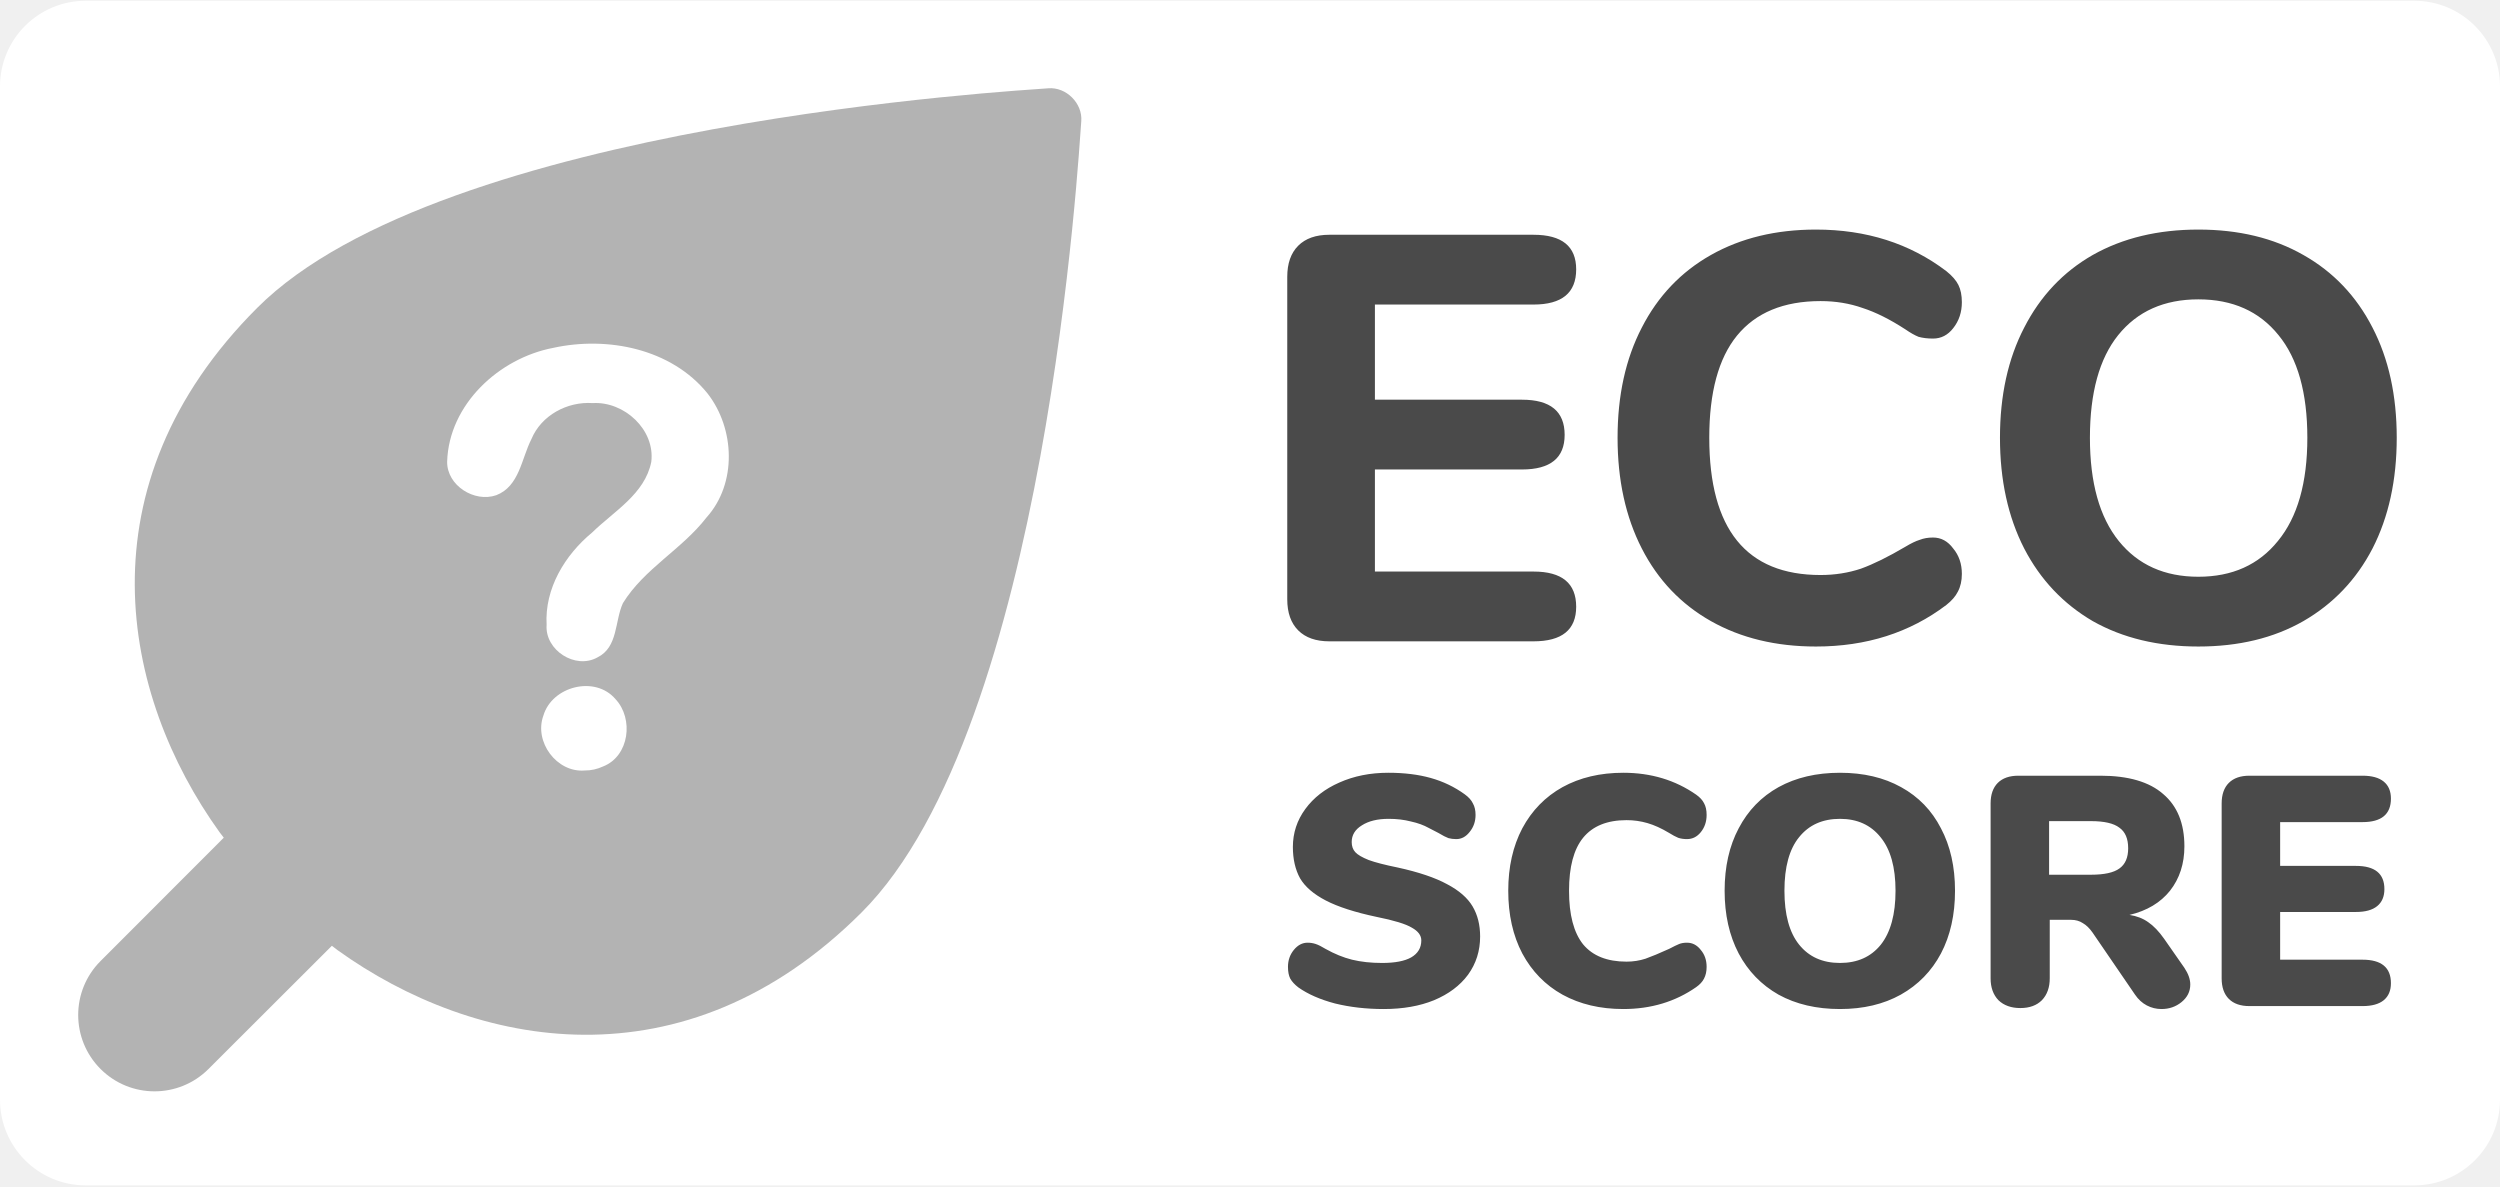
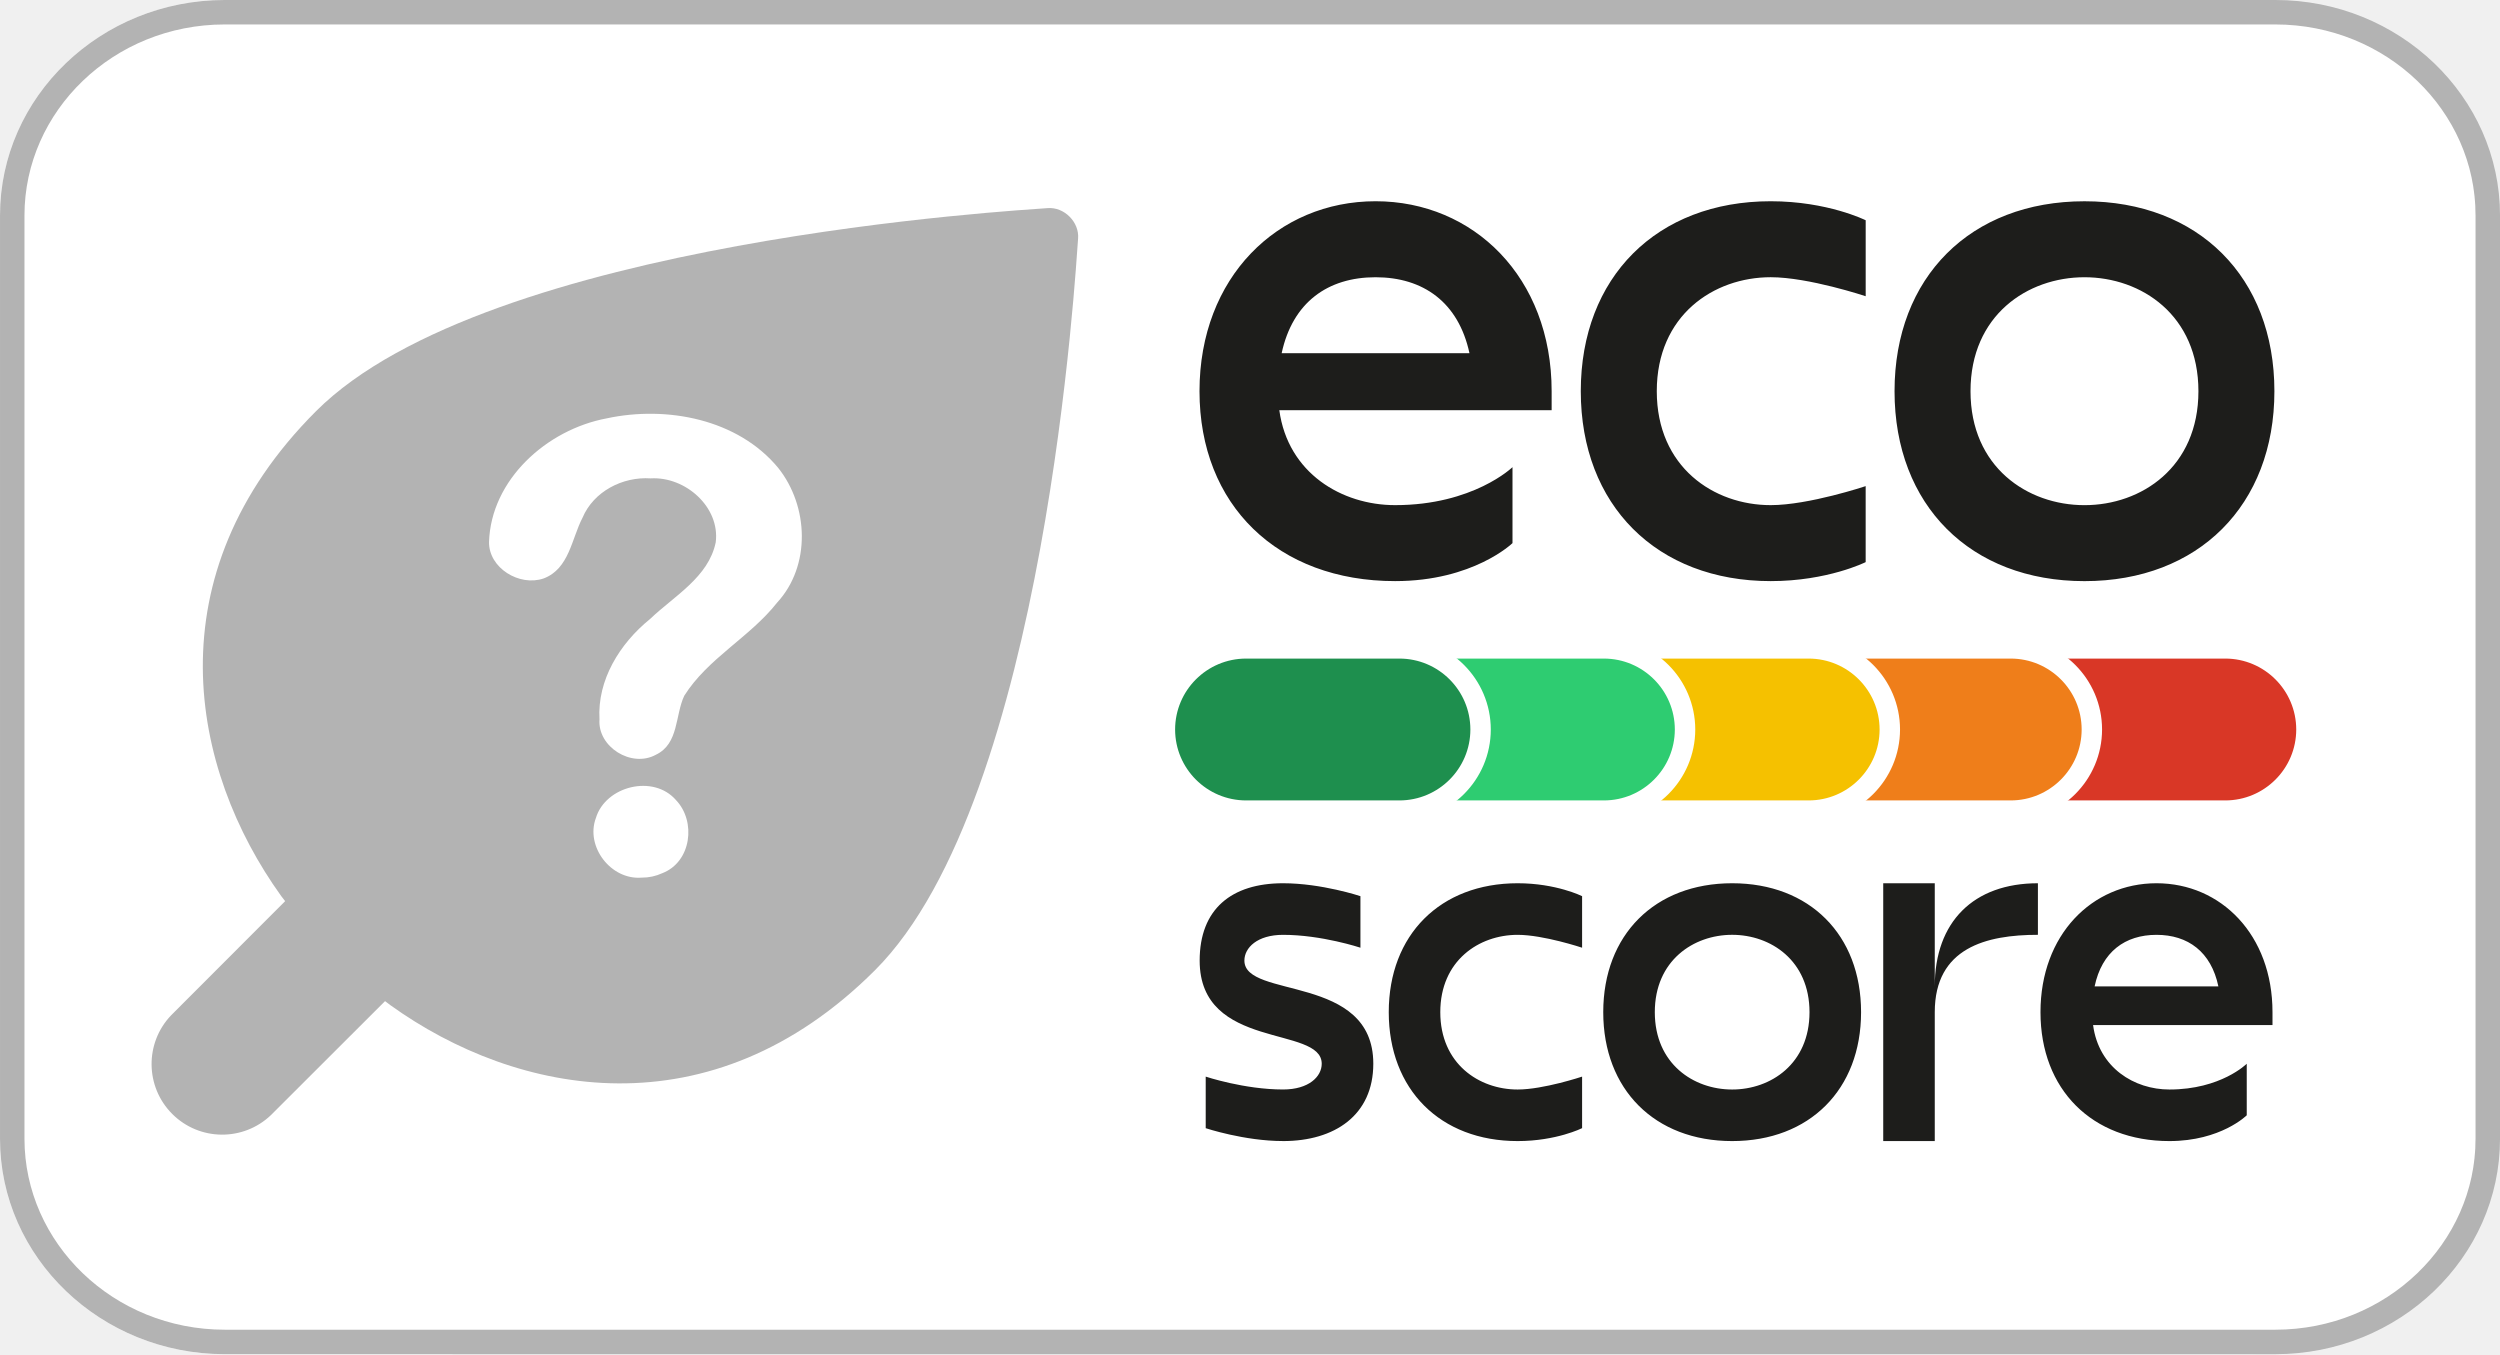
- <svg xmlns="http://www.w3.org/2000/svg" width="274" height="130" viewBox="0 0 1377.625 652.782" fill="none">
-   <rect width="1377.625" height="652.782" ry="47.219" fill="#fff" />
-   <path d="M577.644 48.235c9.874-.832 19.022 8.316 18.19 18.19-1.213 14.061-18.725 333.622-120.986 435.883-98.015 98.014-213.505 75.007-288.916 20.795a72.61 72.61 0 01-3.058-2.343l-67.98 67.886c-16.427 16.425-43.058 16.425-59.483 0-16.426-16.426-16.426-43.057 0-59.482l67.897-67.97a74.51 74.51 0 01-2.354-3.069c-54.212-75.411-77.22-190.901 20.795-288.915C244.011 66.948 563.572 49.437 577.644 48.235z" fill="#b3b3b3" />
-   <path d="M732.54 352.989c-7.415 0-13.135-2.012-17.16-6.038-4.026-4.025-6.038-9.745-6.038-17.16V152.148c0-7.415 2.012-13.135 6.038-17.16 4.025-4.026 9.745-6.038 17.16-6.038h112.497c15.677 0 23.516 6.355 23.516 19.067 0 12.923-7.839 19.385-23.516 19.385h-87.392v52.435h81.036c15.677 0 23.516 6.461 23.516 19.385 0 12.711-7.839 19.067-23.516 19.067h-81.036v56.248h87.392c15.677 0 23.516 6.462 23.516 19.385 0 12.712-7.839 19.067-23.516 19.067zm268.142 2.86c-22.04 0-41.31-4.66-57.84-13.982-16.52-9.322-29.24-22.669-38.13-40.041-8.9-17.373-13.35-37.711-13.35-61.015 0-23.305 4.45-43.537 13.35-60.698 8.89-17.372 21.61-30.719 38.13-40.041 16.53-9.322 35.8-13.982 57.84-13.982 27.75 0 51.69 7.626 71.82 22.88 3.18 2.542 5.4 5.085 6.67 7.627 1.27 2.542 1.91 5.72 1.91 9.534 0 5.508-1.59 10.275-4.77 14.3-2.96 3.814-6.67 5.72-11.12 5.72-2.97 0-5.62-.318-7.95-.953-2.11-.848-4.55-2.225-7.3-4.131-8.48-5.509-16.32-9.428-23.52-11.758-7.2-2.543-14.94-3.814-23.2-3.814-20.34 0-35.7 6.356-46.08 19.067-10.17 12.5-15.25 31.249-15.25 56.249 0 50.422 20.44 75.633 61.33 75.633 7.84 0 15.25-1.165 22.25-3.496 6.99-2.542 15.14-6.567 24.47-12.076 3.17-1.906 5.82-3.178 7.94-3.813 2.12-.848 4.55-1.271 7.31-1.271 4.45 0 8.16 2.012 11.12 6.038 3.18 3.813 4.77 8.474 4.77 13.982 0 3.814-.74 7.098-2.23 9.852-1.27 2.542-3.39 4.978-6.35 7.309-20.13 15.254-44.07 22.88-71.82 22.88zm210.72 0c-22.25 0-41.63-4.66-58.16-13.982-16.31-9.534-28.92-22.881-37.81-40.041-8.9-17.373-13.35-37.711-13.35-61.015 0-23.305 4.45-43.537 13.35-60.698 8.89-17.372 21.5-30.719 37.81-40.041 16.53-9.322 35.91-13.982 58.16-13.982 22.24 0 41.52 4.66 57.84 13.982 16.52 9.322 29.23 22.669 38.13 40.041 8.9 17.161 13.35 37.393 13.35 60.698 0 23.304-4.45 43.642-13.35 61.015-8.9 17.16-21.61 30.507-38.13 40.041-16.32 9.322-35.6 13.982-57.84 13.982zm0-38.452c18.64 0 33.26-6.567 43.85-19.703 10.81-13.135 16.21-32.096 16.21-56.883 0-24.788-5.3-43.643-15.89-56.566-10.59-13.136-25.32-19.703-44.17-19.703-18.86 0-33.58 6.567-44.17 19.703-10.39 12.923-15.58 31.778-15.58 56.566 0 24.787 5.3 43.748 15.89 56.883 10.6 13.136 25.21 19.703 43.86 19.703zm-448.9 238.213c-9.605 0-18.549-1.02-26.833-3.061-8.164-2.161-14.887-5.102-20.169-8.824-2.04-1.561-3.54-3.182-4.502-4.862-.84-1.681-1.26-3.842-1.26-6.483 0-3.602 1.08-6.723 3.241-9.364 2.161-2.641 4.682-3.962 7.563-3.962 1.561 0 3.062.24 4.502.72 1.441.481 3.242 1.381 5.403 2.702 4.922 2.761 9.784 4.742 14.586 5.942 4.922 1.201 10.445 1.801 16.567 1.801 7.084 0 12.426-1.021 16.028-3.061 3.721-2.161 5.582-5.283 5.582-9.365 0-2.761-1.74-5.102-5.222-7.023-3.362-2.041-9.845-4.021-19.449-5.942-11.885-2.521-21.189-5.523-27.912-9.004-6.723-3.482-11.465-7.564-14.226-12.246-2.642-4.802-3.962-10.564-3.962-17.287 0-7.684 2.281-14.647 6.843-20.889 4.562-6.243 10.805-11.105 18.728-14.587 8.044-3.601 17.048-5.402 27.012-5.402 8.764 0 16.567.96 23.41 2.881 6.843 1.921 13.086 4.922 18.73 9.004 2.16 1.561 3.66 3.241 4.5 5.042.961 1.681 1.441 3.782 1.441 6.303 0 3.602-1.08 6.723-3.24 9.364-2.042 2.641-4.503 3.962-7.385 3.962-1.56 0-3-.18-4.32-.54-1.322-.481-3.183-1.441-5.584-2.882-.6-.36-2.34-1.26-5.222-2.701-2.76-1.56-6.063-2.761-9.905-3.601-3.72-.961-7.803-1.441-12.245-1.441-6.123 0-11.045 1.201-14.766 3.602-3.722 2.281-5.583 5.342-5.583 9.184 0 2.281.66 4.141 1.981 5.582 1.321 1.441 3.782 2.881 7.383 4.322 3.602 1.321 8.944 2.701 16.027 4.142 11.525 2.521 20.59 5.582 27.192 9.184 6.603 3.481 11.285 7.563 14.046 12.245 2.763 4.682 4.143 10.205 4.143 16.568 0 7.923-2.221 14.946-6.663 21.069-4.442 6.002-10.684 10.684-18.728 14.046-7.923 3.241-17.167 4.862-27.732 4.862zm132.01 0c-12.727 0-23.892-2.641-33.497-7.923-9.484-5.283-16.867-12.846-22.149-22.69-5.163-9.845-7.744-21.37-7.744-34.576 0-13.085 2.581-24.55 7.744-34.395 5.282-9.844 12.665-17.407 22.15-22.69 9.604-5.282 20.77-7.923 33.496-7.923 15.24 0 28.63 4.022 40.16 12.065 2.04 1.441 3.48 3.001 4.32 4.682.96 1.681 1.44 3.842 1.44 6.483 0 3.722-1.08 6.903-3.24 9.544-2.04 2.521-4.57 3.782-7.57 3.782-1.8 0-3.42-.24-4.86-.72-1.44-.601-3.12-1.501-5.04-2.702-4.2-2.521-8.16-4.322-11.89-5.402a41.109 41.109 0 00-11.52-1.621c-10.686 0-18.669 3.242-23.952 9.725-5.162 6.362-7.743 16.087-7.743 29.172 0 13.206 2.581 23.051 7.743 29.533 5.283 6.363 13.266 9.545 23.952 9.545 3.6 0 7.08-.541 10.44-1.621 3.37-1.201 7.69-3.001 12.97-5.402 2.52-1.321 4.38-2.221 5.58-2.702 1.2-.48 2.64-.72 4.32-.72 3 0 5.53 1.321 7.57 3.962 2.16 2.521 3.24 5.642 3.24 9.364 0 2.521-.48 4.682-1.44 6.483-.84 1.68-2.28 3.241-4.32 4.682-11.53 8.043-24.92 12.065-40.16 12.065zm119.41 0c-12.97 0-24.25-2.641-33.85-7.923-9.49-5.403-16.81-12.966-21.97-22.69-5.17-9.845-7.75-21.37-7.75-34.576 0-13.205 2.58-24.67 7.75-34.395 5.16-9.844 12.48-17.407 21.97-22.69 9.6-5.282 20.88-7.923 33.85-7.923 12.97 0 24.19 2.641 33.68 7.923 9.6 5.283 16.92 12.846 21.96 22.69 5.17 9.725 7.75 21.19 7.75 34.395 0 13.206-2.58 24.731-7.75 34.576-5.16 9.724-12.54 17.287-22.14 22.69-9.49 5.282-20.65 7.923-33.5 7.923zm0-25.391c9.6 0 17.11-3.362 22.51-10.085 5.4-6.843 8.1-16.747 8.1-29.713 0-12.965-2.76-22.81-8.28-29.533-5.4-6.723-12.85-10.084-22.33-10.084-9.6 0-17.11 3.361-22.51 10.084-5.4 6.603-8.1 16.448-8.1 29.533 0 13.086 2.7 22.991 8.1 29.713 5.4 6.723 12.91 10.085 22.51 10.085zm189.79 2.701c2.16 3.242 3.24 6.303 3.24 9.184 0 3.842-1.62 7.083-4.87 9.724-3.12 2.522-6.78 3.782-10.98 3.782-2.88 0-5.58-.66-8.1-1.981-2.52-1.32-4.69-3.301-6.49-5.942l-23.41-34.215c-1.68-2.401-3.48-4.142-5.4-5.223-1.8-1.2-3.96-1.801-6.48-1.801h-11.71v32.235c0 5.042-1.44 9.064-4.32 12.065-2.88 2.881-6.84 4.322-11.88 4.322-5.05 0-9.07-1.441-12.07-4.322-2.88-3.001-4.32-7.023-4.32-12.065V442.34c0-4.922 1.32-8.704 3.96-11.345 2.64-2.641 6.42-3.961 11.35-3.961h45.2c15.36 0 26.89 3.361 34.57 10.084 7.8 6.603 11.71 16.207 11.71 28.813 0 9.604-2.65 17.767-7.93 24.49-5.28 6.603-12.72 11.045-22.33 13.326 3.96.601 7.39 1.921 10.27 3.962 3 2.041 5.94 5.102 8.82 9.184zm-51.51-51.322c7.33 0 12.55-1.141 15.67-3.422 3.24-2.281 4.86-6.003 4.86-11.165 0-5.282-1.62-9.064-4.86-11.345-3.12-2.401-8.34-3.601-15.67-3.601h-23.05v29.533zm87.35 72.391c-4.93 0-8.71-1.32-11.35-3.961-2.64-2.642-3.96-6.423-3.96-11.345V442.34c0-4.922 1.32-8.704 3.96-11.345 2.64-2.641 6.42-3.961 11.35-3.961h62.3c5.17 0 9.07 1.08 11.71 3.241 2.64 2.161 3.96 5.282 3.96 9.364 0 8.644-5.22 12.966-15.67 12.966h-45.38v24.13h41.78c10.45 0 15.67 4.262 15.67 12.786 0 4.082-1.32 7.203-3.96 9.364-2.64 2.161-6.54 3.242-11.71 3.242h-41.78v26.291h45.38c10.45 0 15.67 4.322 15.67 12.966 0 4.082-1.32 7.203-3.96 9.364-2.64 2.161-6.54 3.241-11.71 3.241z" fill="#4a4a4a" />
-   <g style="line-height:1.25;-inkscape-font-specification:'Open Sans Bold'">
-     <path style="-inkscape-font-specification:'Arial Rounded MT Bold, Bold'" d="M246.402 253.962c.965-31.535 28.582-56.98 58.408-62.68 29.908-6.568 65.097.409 85.056 25.086 15.157 19.387 16.35 49.685-.584 68.41-13.484 17.493-34.343 28.176-46.019 47.161-4.583 9.935-2.61 24.295-14.049 29.906-12.188 6.83-29.05-4.024-28.001-17.96-1.159-19.965 10.09-38.47 25.058-50.84 11.996-11.737 29.056-21.185 32.618-38.93 2.205-17.787-14.97-33.453-32.294-32.408-13.977-.96-28.321 6.702-33.782 19.897-5.458 10.67-6.586 25.946-19.338 30.854-12.029 4.206-27.257-5.328-27.073-18.496zm75.78 170.193c-15.39 1.291-28.043-15.827-22.743-30.25 4.786-16.21 28.572-22.283 39.76-9.027 10.083 10.771 7.636 31.339-6.84 37.042-3.172 1.48-6.672 2.282-10.178 2.235z" font-family="Arial Rounded MT Bold" aria-label="?" font-weight="700" font-size="318.024" fill="#fff" stroke-width="7.951" />
-   </g>
+ <svg xmlns="http://www.w3.org/2000/svg" width="240" height="130">
+   <path d="M529.871 242.271c0-5.168 4.387-9.372 9.778-9.372h88.14c5.39 0 9.776 4.205 9.776 9.372v40.166c0 5.168-4.386 9.372-9.777 9.372h-88.14c-5.39 0-9.777-4.205-9.777-9.372z" fill="#fff" style="stroke-width:1.636" transform="matrix(2.20676 0 0 -2.20676 -1169.297 643.952)" />
+   <path fill-rule="evenodd" clip-rule="evenodd" d="M530.935 242.271c0-4.539 3.868-8.308 8.714-8.308h89.203c4.846 0 8.713 3.77 8.713 8.308v40.166c0 4.539-3.867 8.308-8.713 8.308h-89.204c-4.846 0-8.713-3.77-8.713-8.308zm8.714-9.372c-5.39 0-9.778 4.204-9.778 9.372v40.166c0 5.167 4.386 9.372 9.777 9.372h89.204c5.39 0 9.776-4.204 9.776-9.372V242.27c0-5.167-4.386-9.372-9.776-9.372z" fill="#b3b3b3" style="stroke-width:1.636" transform="matrix(2.20676 0 0 -2.20676 -1169.297 643.952)" />
+   <path d="M597.37 273.964h-11.846c.374-2.743 2.723-4.13 5.038-4.13 3.404 0 5.106 1.652 5.106 1.652v-3.304s-1.702-1.653-5.106-1.653c-5.106 0-8.51 3.304-8.51 8.262s3.404 8.263 7.66 8.263c4.255 0 7.659-3.304 7.659-8.263v-.827zm-11.744 2.48h8.17c-.477 2.213-2.009 3.304-4.086 3.304-2.076 0-3.607-1.091-4.084-3.305zM611.033 282.227v-3.305s-2.48.827-4.131.827c-2.48 0-4.957-1.653-4.957-4.958 0-3.304 2.479-4.957 4.957-4.957 1.653 0 4.13.827 4.13.827v-3.306s-1.652-.826-4.13-.826c-4.957 0-8.263 3.304-8.263 8.262s3.306 8.263 8.263 8.263c2.478 0 4.13-.827 4.13-.827zM628.813 274.79c0-4.957-3.305-8.262-8.262-8.262-4.958 0-8.263 3.304-8.263 8.262s3.305 8.263 8.263 8.263c4.957 0 8.262-3.305 8.262-8.263zm-13.22 0c0-3.304 2.48-4.957 4.958-4.957 2.479 0 4.957 1.653 4.957 4.957 0 3.306-2.48 4.958-4.957 4.958-2.479 0-4.958-1.652-4.958-4.958zM585.687 242.17c-1.683 0-3.365.56-3.365.56v2.243s1.682-.56 3.365-.56c1.12 0 1.682.56 1.682 1.12 0 1.683-5.31.562-5.31 4.487 0 2.242 1.385 3.365 3.628 3.365 1.683 0 3.366-.562 3.366-.562v-2.242s-1.683.56-3.366.56c-1.12 0-1.682-.56-1.682-1.12 0-1.683 5.608-.561 5.608-4.487-.001-2.243-1.684-3.365-3.926-3.365zM598.696 252.823v-2.242s-1.682.56-2.804.56c-1.682 0-3.365-1.12-3.365-3.364 0-2.243 1.683-3.365 3.365-3.365 1.122 0 2.804.561 2.804.561v-2.242s-1.121-.562-2.804-.562c-3.365 0-5.607 2.243-5.607 5.608 0 3.365 2.242 5.608 5.607 5.608 1.683 0 2.804-.562 2.804-.562zM610.832 247.777c0-3.365-2.243-5.608-5.608-5.608-3.365 0-5.608 2.243-5.608 5.608 0 3.365 2.243 5.608 5.608 5.608 3.365 0 5.608-2.243 5.608-5.608zm-8.973 0c0-2.243 1.682-3.365 3.365-3.365 1.683 0 3.365 1.121 3.365 3.365 0 2.243-1.682 3.365-3.365 3.365-1.683 0-3.365-1.122-3.365-3.365zM618.525 253.385v-2.243c-2.243 0-4.487-.561-4.487-3.365v-5.608h-2.242v11.216h2.242v-4.487c.001 2.804 1.683 4.487 4.487 4.487zM628.731 247.216h-7.806c.247-1.862 1.795-2.804 3.32-2.804 2.243 0 3.365 1.121 3.365 1.121v-2.242s-1.122-1.122-3.365-1.122c-3.365 0-5.608 2.243-5.608 5.608 0 3.365 2.243 5.608 5.047 5.608s5.046-2.243 5.046-5.608v-.561zm-7.739 1.682h5.384c-.314 1.503-1.323 2.243-2.691 2.243-1.37 0-2.378-.74-2.693-2.243z" fill="#1d1d1b" style="stroke-width:1.636" transform="matrix(2.20676 0 0 -2.20676 -1169.297 643.952)" />
+   <path d="M630.207 260.074c0 1.95-1.581 3.53-3.53 3.53H616.5a3.531 3.531 0 0 1 0-7.061h10.175a3.531 3.531 0 0 1 3.531 3.53z" fill="#d93726" style="stroke-width:1.636" transform="matrix(2.20676 0 0 -2.20676 -1169.297 643.952)" />
+   <path d="M630.652 260.074a3.98 3.98 0 0 0-3.975-3.975h-10.175a3.98 3.98 0 0 0-3.975 3.975 3.98 3.98 0 0 0 3.975 3.974h10.175a3.98 3.98 0 0 0 3.975-3.974zm-3.975-3.086a3.09 3.09 0 0 1 3.086 3.086 3.09 3.09 0 0 1-3.086 3.085h-10.175a3.09 3.09 0 0 1-3.086-3.085 3.09 3.09 0 0 1 3.086-3.086z" fill="#fff" style="stroke-width:1.636" transform="matrix(2.20676 0 0 -2.20676 -1169.297 643.952)" />
+   <path d="M620.872 260.074c0 1.95-1.58 3.53-3.53 3.53h-9.768a3.531 3.531 0 0 1 0-7.061h9.768a3.532 3.532 0 0 1 3.53 3.53z" fill="#ef7e1a" style="stroke-width:1.636" transform="matrix(2.20676 0 0 -2.20676 -1169.297 643.952)" />
+   <path d="M621.316 260.074a3.98 3.98 0 0 0-3.974-3.975h-9.749a3.98 3.98 0 0 0-3.974 3.975 3.98 3.98 0 0 0 3.974 3.974h9.749a3.98 3.98 0 0 0 3.974-3.974zm-3.974-3.086a3.09 3.09 0 0 1 3.086 3.086 3.09 3.09 0 0 1-3.086 3.085h-9.749a3.09 3.09 0 0 1-3.086-3.085 3.09 3.09 0 0 1 3.086-3.086z" fill="#fff" style="stroke-width:1.636" transform="matrix(2.20676 0 0 -2.20676 -1169.297 643.952)" />
+   <path d="M612.083 260.074c0 1.95-1.58 3.53-3.53 3.53h-9.867a3.53 3.53 0 0 1 0-7.061h9.867a3.532 3.532 0 0 1 3.53 3.53z" fill="#f5c100" style="stroke-width:1.636" transform="matrix(2.20676 0 0 -2.20676 -1169.297 643.952)" />
+   <path d="M612.527 260.074a3.98 3.98 0 0 0-3.974-3.975h-9.867a3.98 3.98 0 0 0-3.975 3.975 3.979 3.979 0 0 0 3.975 3.974h9.867a3.98 3.98 0 0 0 3.974-3.974zm-3.974-3.086a3.09 3.09 0 0 1 3.085 3.086 3.09 3.09 0 0 1-3.085 3.085h-9.867a3.09 3.09 0 0 1-3.086-3.085 3.09 3.09 0 0 1 3.086-3.086z" fill="#fff" style="stroke-width:1.636" transform="matrix(2.20676 0 0 -2.20676 -1169.297 643.952)" />
+   <path d="M603.175 260.074c0 1.95-1.581 3.53-3.53 3.53h-9.868a3.531 3.531 0 0 1 0-7.061h9.867a3.532 3.532 0 0 1 3.53 3.53z" fill="#2ecc71" style="stroke-width:1.636" transform="matrix(2.20676 0 0 -2.20676 -1169.297 643.952)" />
+   <path d="M603.619 260.074a3.98 3.98 0 0 0-3.975-3.975h-9.867a3.979 3.979 0 0 0-3.974 3.975 3.979 3.979 0 0 0 3.974 3.974h9.867a3.98 3.98 0 0 0 3.975-3.974zm-3.975-3.086a3.09 3.09 0 0 1 3.086 3.086 3.09 3.09 0 0 1-3.086 3.085h-9.867a3.09 3.09 0 0 1-3.085-3.085 3.09 3.09 0 0 1 3.085-3.086z" fill="#fff" style="stroke-width:1.636" transform="matrix(2.20676 0 0 -2.20676 -1169.297 643.952)" />
+   <path d="M594.28 260.074c0 1.95-1.58 3.53-3.53 3.53h-6.673a3.531 3.531 0 0 1 0-7.061h6.673a3.532 3.532 0 0 1 3.53 3.53z" fill="#1e8f4e" style="stroke-width:1.636" transform="matrix(2.20676 0 0 -2.20676 -1169.297 643.952)" />
+   <path d="M594.724 260.073a3.979 3.979 0 0 0-3.974-3.974h-6.673a3.979 3.979 0 0 0-3.975 3.974 3.979 3.979 0 0 0 3.975 3.975h6.673a3.979 3.979 0 0 0 3.974-3.975zm-3.974-3.085a3.09 3.09 0 0 1 3.086 3.085 3.09 3.09 0 0 1-3.086 3.086h-6.673a3.09 3.09 0 0 1-3.086-3.086 3.09 3.09 0 0 1 3.086-3.085z" fill="#fff" style="stroke-width:1.636" transform="matrix(2.20676 0 0 -2.20676 -1169.297 643.952)" />
+   <path d="M575.443 282.755c.72.06 1.389-.607 1.327-1.328-.089-1.026-1.366-24.356-8.832-31.822-7.157-7.155-15.587-5.477-21.093-1.518a5.984 5.984 0 0 0-.224.17l-4.962-4.956a3.071 3.071 0 0 0-4.342 4.342l4.957 4.963a5.963 5.963 0 0 0-.172.224c-3.957 5.505-5.637 13.937 1.518 21.093 7.466 7.466 30.795 8.745 31.823 8.832z" fill="#b3b3b3" style="stroke-width:1.636" transform="matrix(2.20676 0 0 -2.20676 -1169.297 643.952)" />
+   <path d="M551.145 268.231c.084 2.706 2.505 4.889 5.12 5.378 2.622.563 5.707-.036 7.457-2.152 1.33-1.664 1.434-4.263-.05-5.87-1.183-1.5-3.012-2.417-4.035-4.046-.402-.852-.23-2.084-1.232-2.565-1.068-.586-2.547.345-2.455 1.54-.101 1.713.885 3.3 2.197 4.362 1.052 1.007 2.547 1.818 2.86 3.34.193 1.526-1.313 2.87-2.832 2.78-1.225.083-2.483-.575-2.961-1.707-.479-.915-.578-2.226-1.696-2.647-1.054-.36-2.39.457-2.373 1.587zm6.643-14.601c-1.349-.111-2.458 1.358-1.994 2.595.42 1.39 2.505 1.912 3.486.775.884-.925.67-2.69-.6-3.178a2.092 2.092 0 0 0-.892-.192z" fill="#fff" style="stroke-width:1.636" transform="matrix(2.20676 0 0 -2.20676 -1169.297 643.952)" />
</svg>
